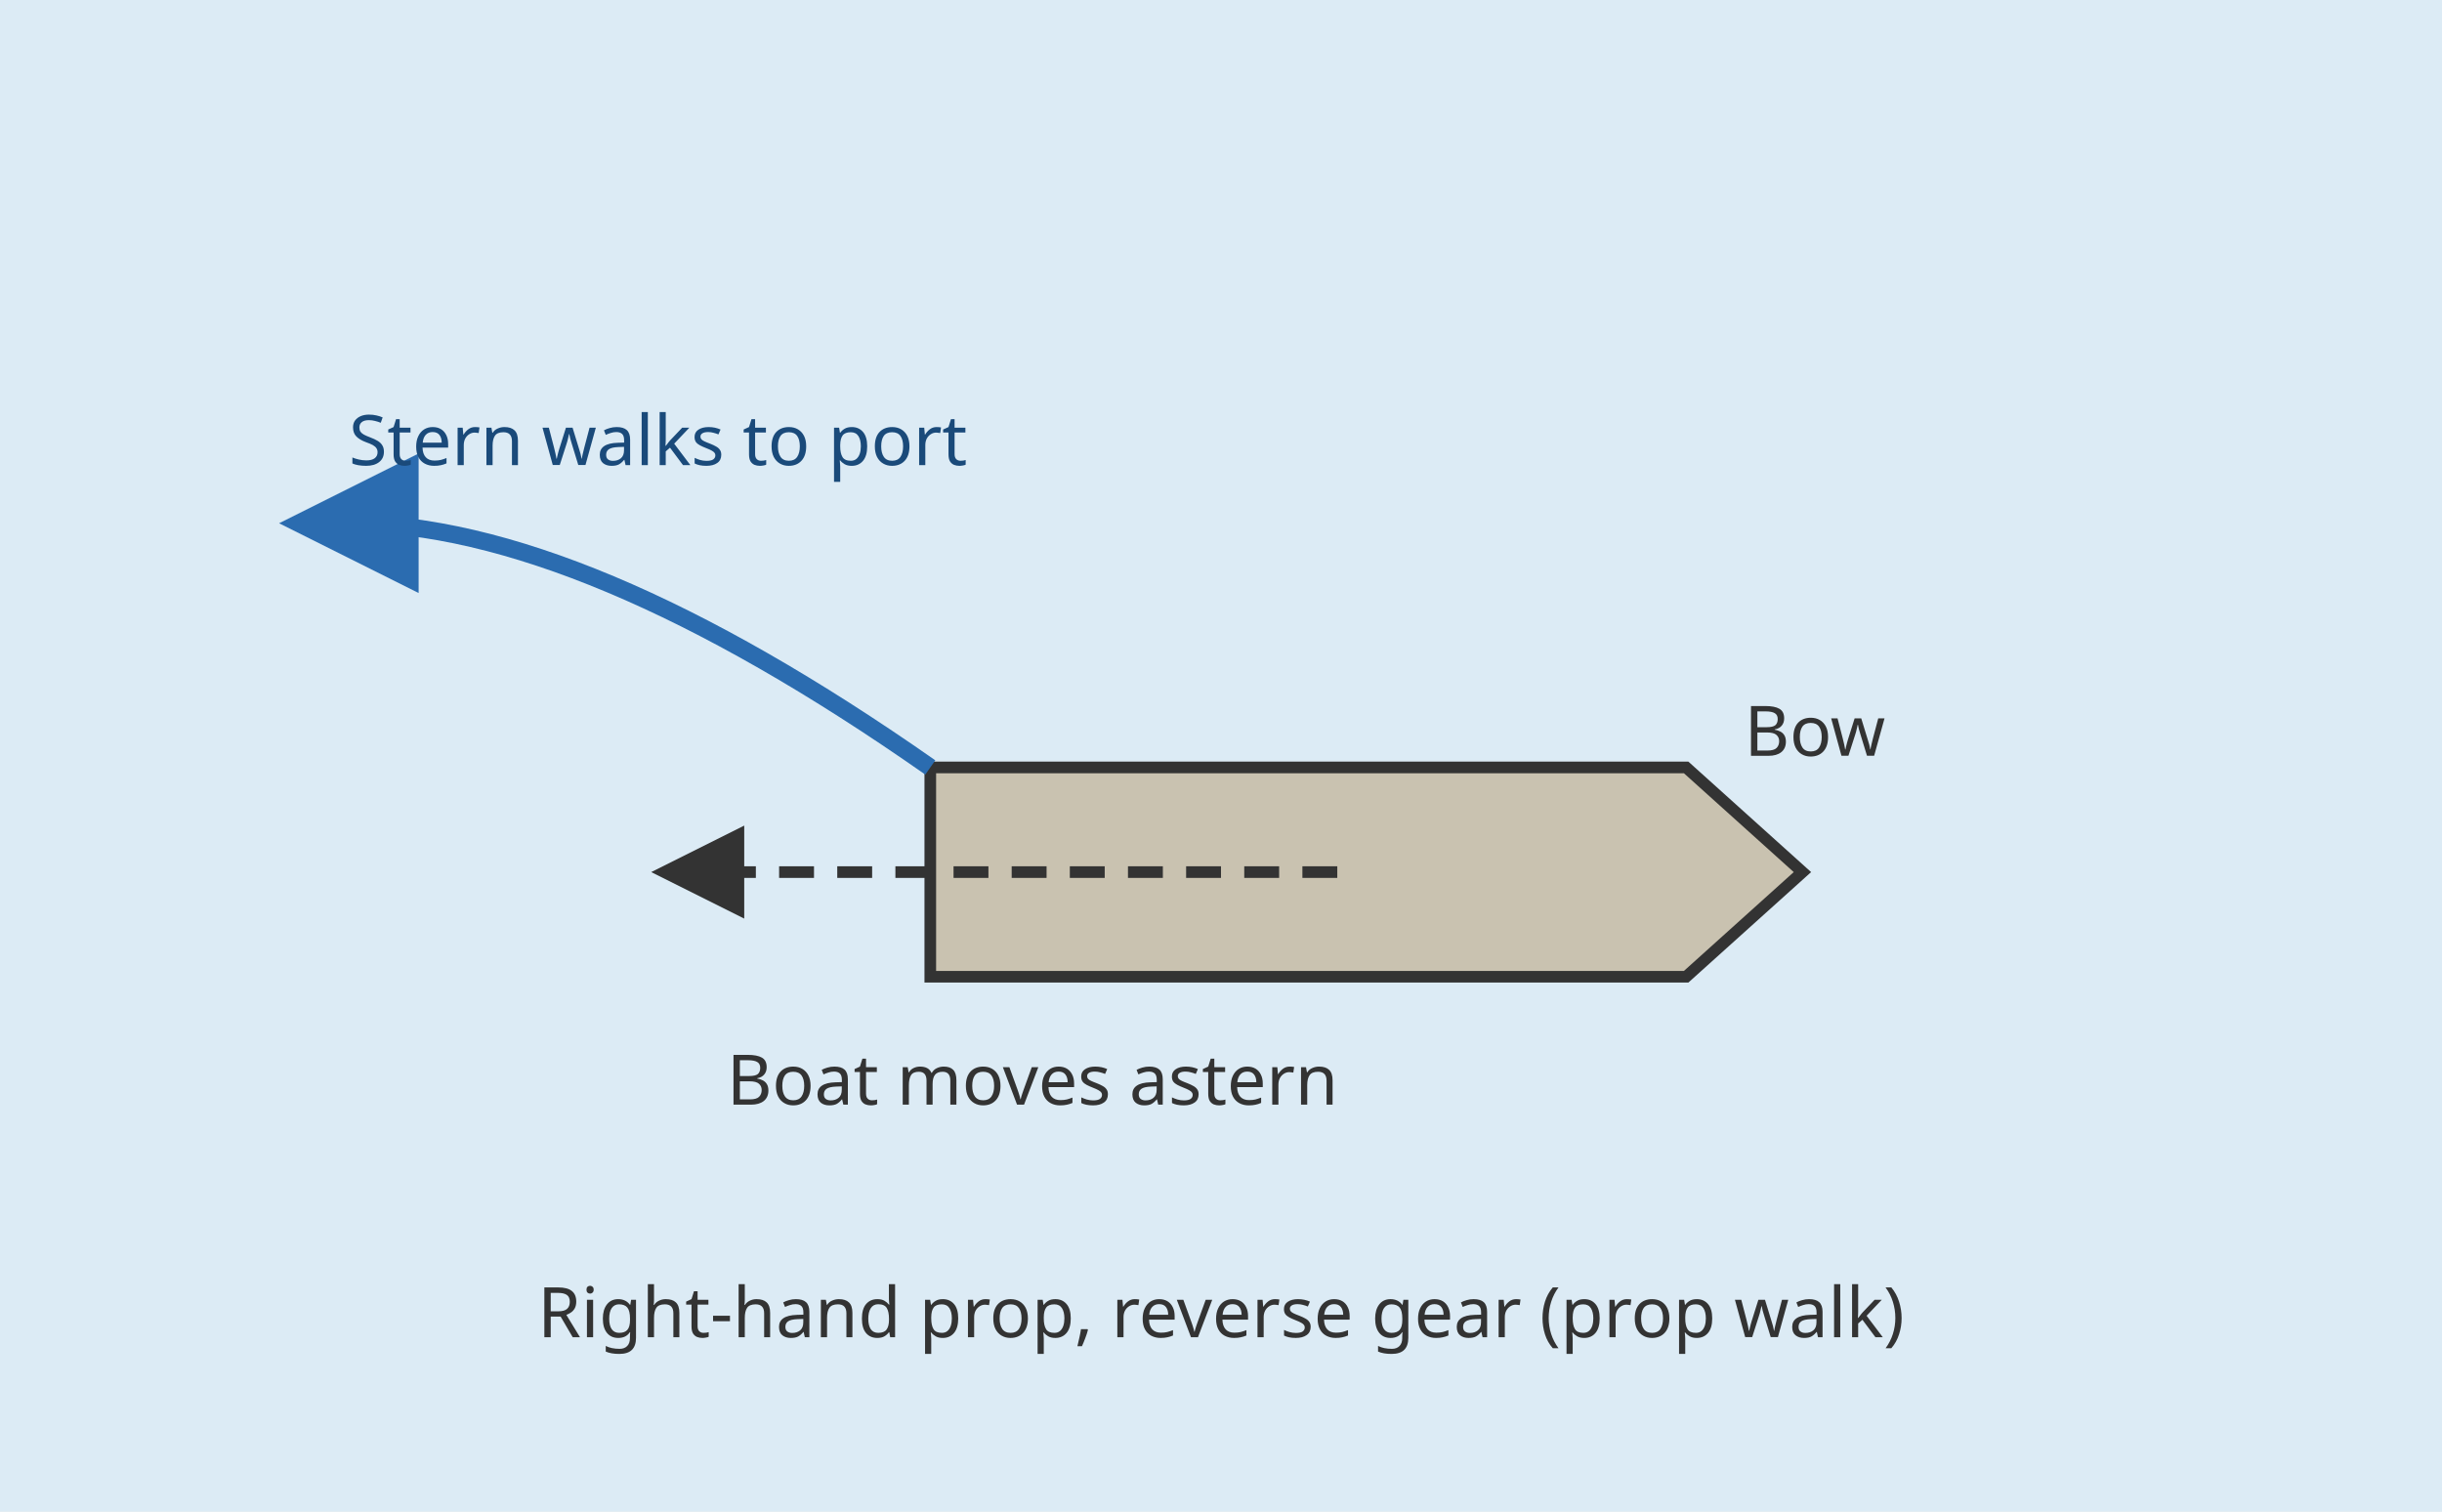
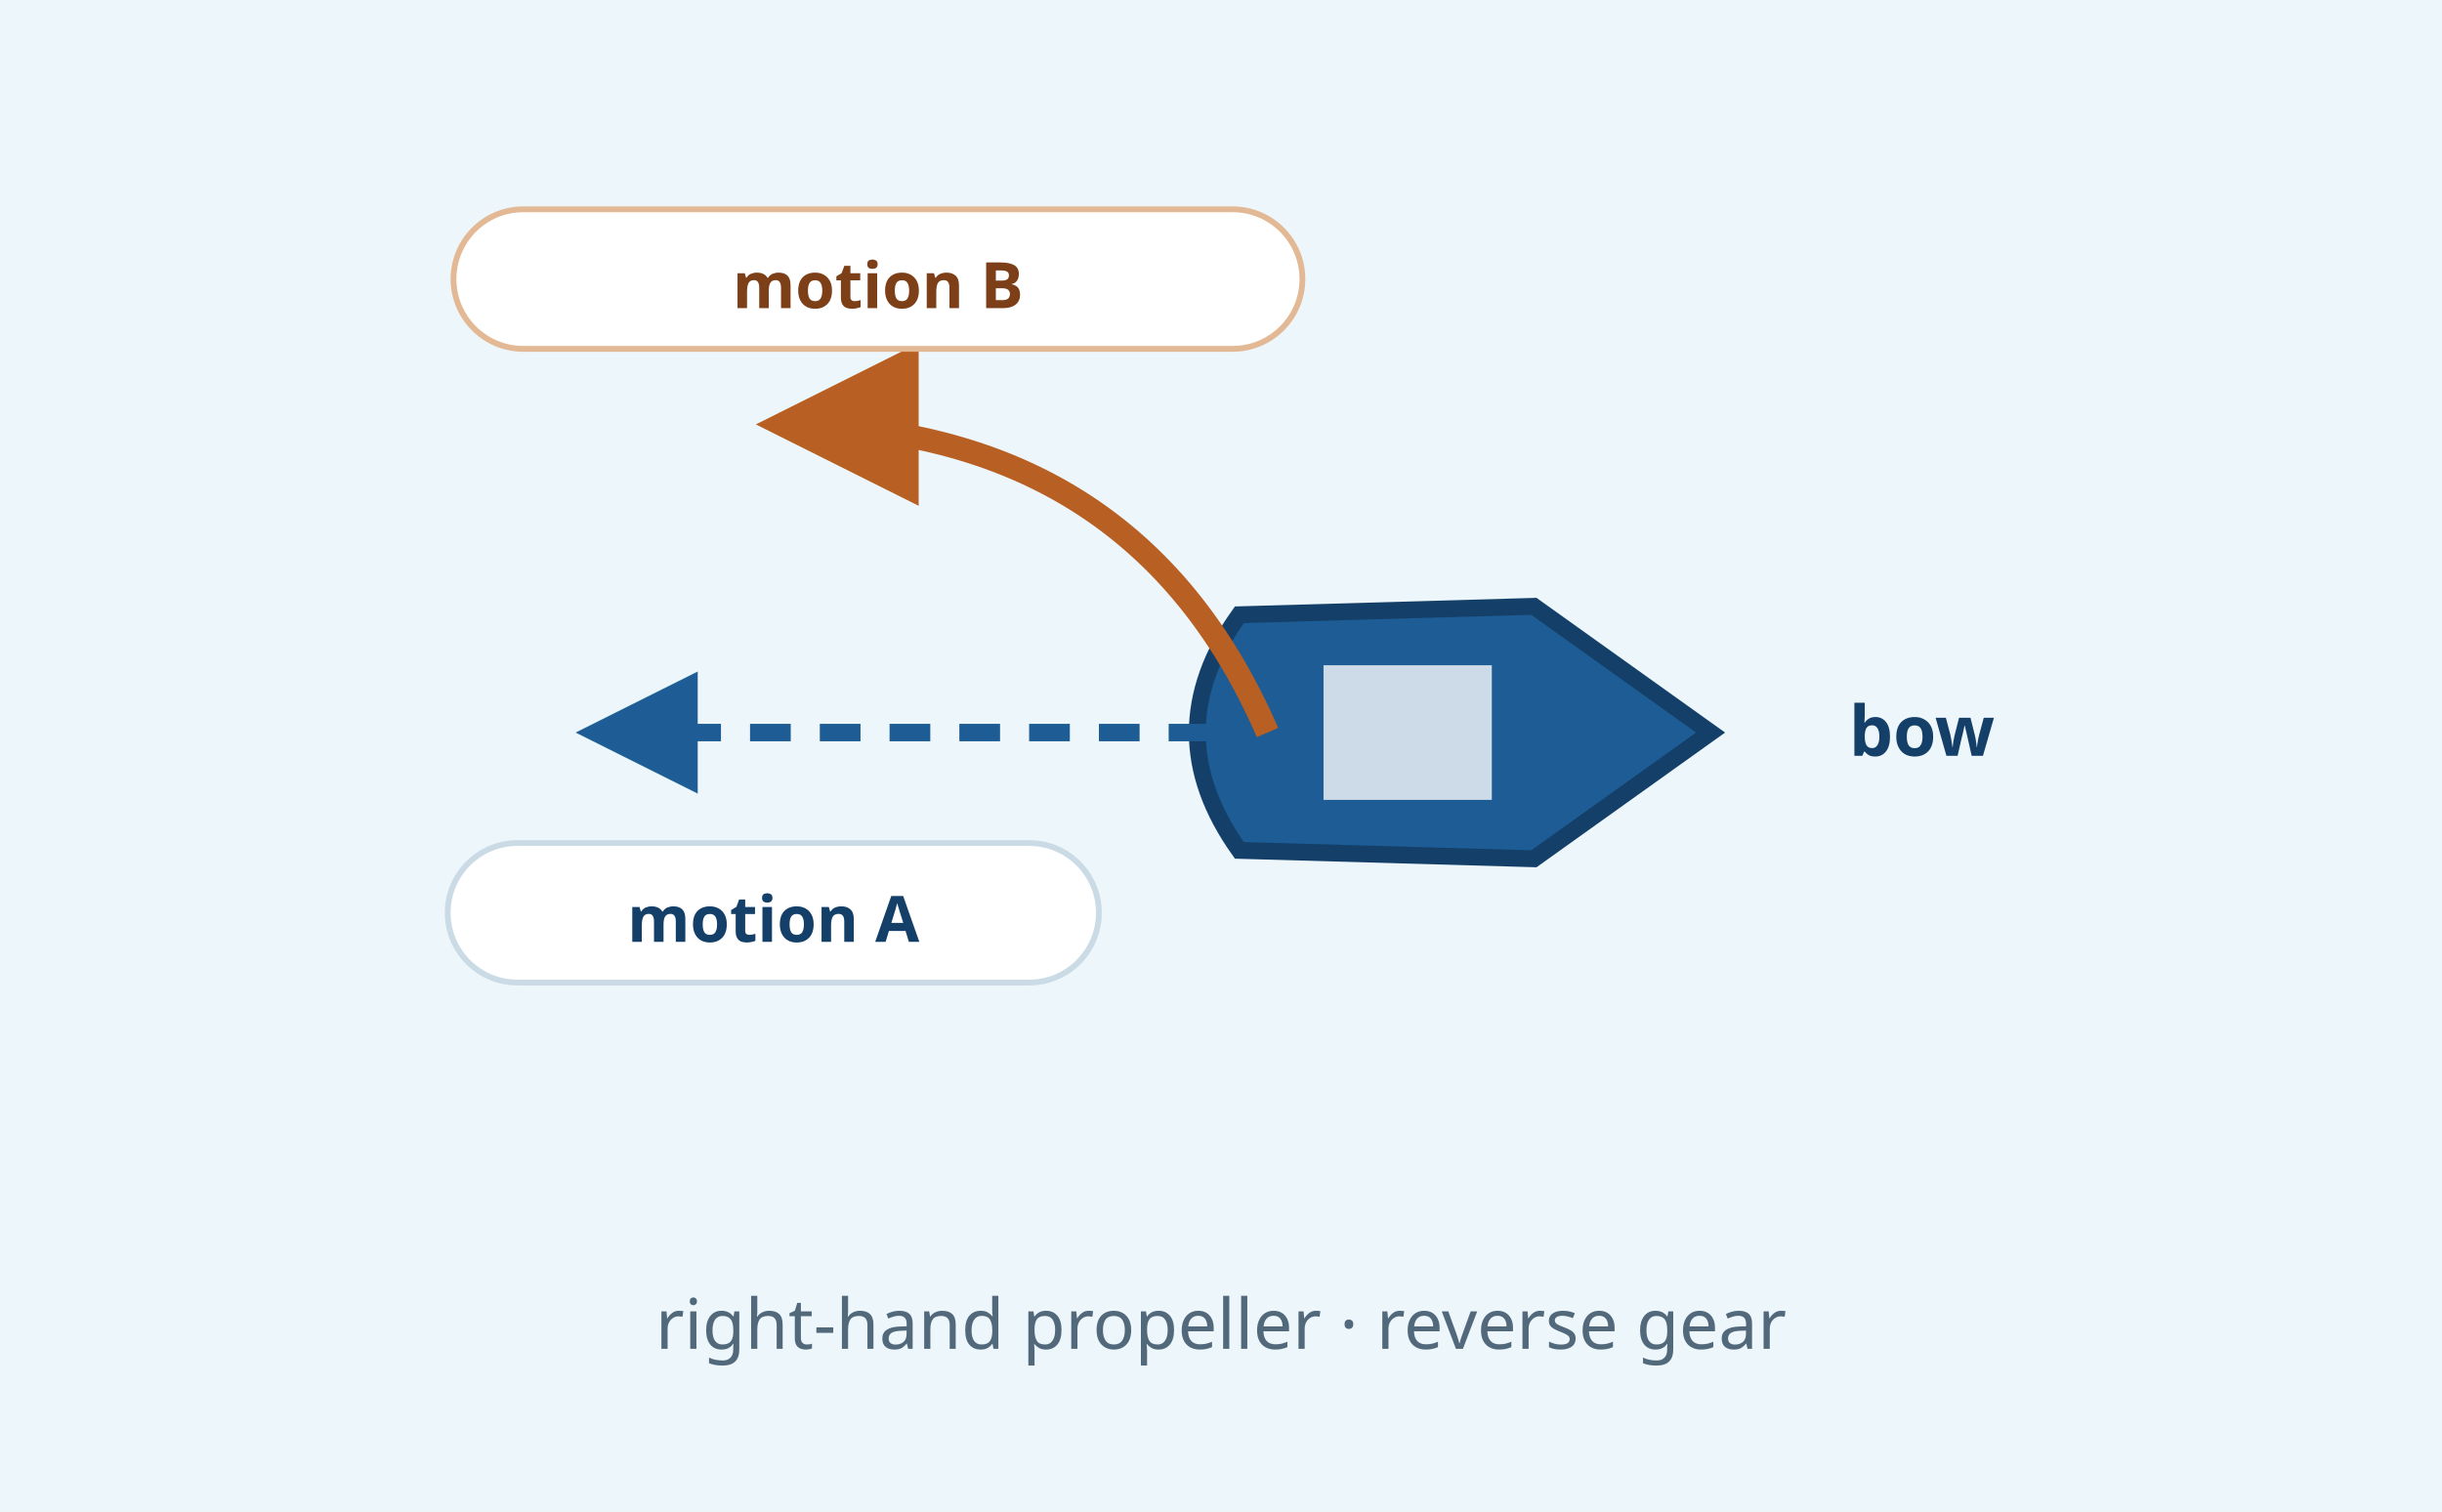
- <svg xmlns="http://www.w3.org/2000/svg" viewBox="0 0 420 260" role="img" aria-label="Bird's-eye view of a boat backing down with a right-hand propeller in reverse, showing the stern walking to port while the boat moves astern">
-   <rect width="420" height="260" fill="#dcebf5" />
-   <g transform="translate(230 150)">
-     <path d="M-70 -18 L60 -18 L80 0 L60 18 L-70 18 Z" fill="#c9c2b0" stroke="#333" stroke-width="2" />
-   </g>
-   <text x="300" y="130" font-family="sans-serif" font-size="12" fill="#333">Bow</text>
-   <path d="M160 132 Q100 90 60 90" stroke="#2b6cb0" stroke-width="3" fill="none" marker-end="url(#arrow)" />
-   <text x="60" y="80" font-family="sans-serif" font-size="12" fill="#1a4a7a">Stern walks to port</text>
-   <path d="M230 150 L120 150" stroke="#333" stroke-width="2" stroke-dasharray="6 4" marker-end="url(#arrow2)" />
-   <text x="125" y="190" font-family="sans-serif" font-size="12" fill="#333">Boat moves astern</text>
+ <svg xmlns="http://www.w3.org/2000/svg" viewBox="0 0 420 260" role="img" aria-label="Overhead powerboat diagram with reverse motion shown in two components labeled A and B.">
  <defs>
-     <marker id="arrow" markerWidth="8" markerHeight="8" refX="4" refY="4" orient="auto">
-       <path d="M0 0 L8 4 L0 8 Z" fill="#2b6cb0" />
+     <symbol id="powerboat" viewBox="-20 -38 40 76">
+       <path d="M0-34 15-13 14 22Q0 32-14 22L-15-13Z" fill="currentColor" stroke="#133f68" stroke-width="2" />
+       <path d="M-8-8H8V12H-8Z" fill="#fff" opacity=".78" />
+     </symbol>
+     <marker id="course-head" markerWidth="7" markerHeight="7" refX="6" refY="3.5" orient="auto">
+       <path d="M0 0 7 3.5 0 7Z" fill="#1d5c94" />
    </marker>
-     <marker id="arrow2" markerWidth="8" markerHeight="8" refX="4" refY="4" orient="auto">
-       <path d="M0 0 L8 4 L0 8 Z" fill="#333" />
+     <marker id="effect-head" markerWidth="7" markerHeight="7" refX="6" refY="3.5" orient="auto">
+       <path d="M0 0 7 3.5 0 7Z" fill="#b85f24" />
    </marker>
  </defs>
-   <text x="210" y="230" font-family="sans-serif" font-size="12" fill="#333" text-anchor="middle">Right-hand prop, reverse gear (prop walk)</text>
+   <rect width="420" height="260" fill="#edf6fa" />
+   <g transform="translate(245 126) rotate(90)" color="#1d5c94">
+     <use href="#powerboat" x="-29" y="-55" width="58" height="110" />
+   </g>
+   <text x="318" y="130" font-family="sans-serif" font-size="12" font-weight="600" fill="#133f68">bow</text>
+   <path d="M208 126H102" stroke="#1d5c94" stroke-width="3" stroke-dasharray="7 5" marker-end="url(#course-head)" />
+   <rect x="77" y="145" width="112" height="24" rx="12" fill="#fff" stroke="#cbdbe6" />
+   <text x="133" y="162" text-anchor="middle" font-family="sans-serif" font-size="11" font-weight="600" fill="#133f68">motion A</text>
+   <path d="M218 126Q195 73 134 73" fill="none" stroke="#b85f24" stroke-width="4" marker-end="url(#effect-head)" />
+   <rect x="78" y="36" width="146" height="24" rx="12" fill="#fff" stroke="#e2b994" />
+   <text x="151" y="53" text-anchor="middle" font-family="sans-serif" font-size="11" font-weight="600" fill="#7c3f18">motion B</text>
+   <text x="210" y="232" text-anchor="middle" font-family="sans-serif" font-size="12" fill="#52697c">right-hand propeller · reverse gear</text>
</svg>
